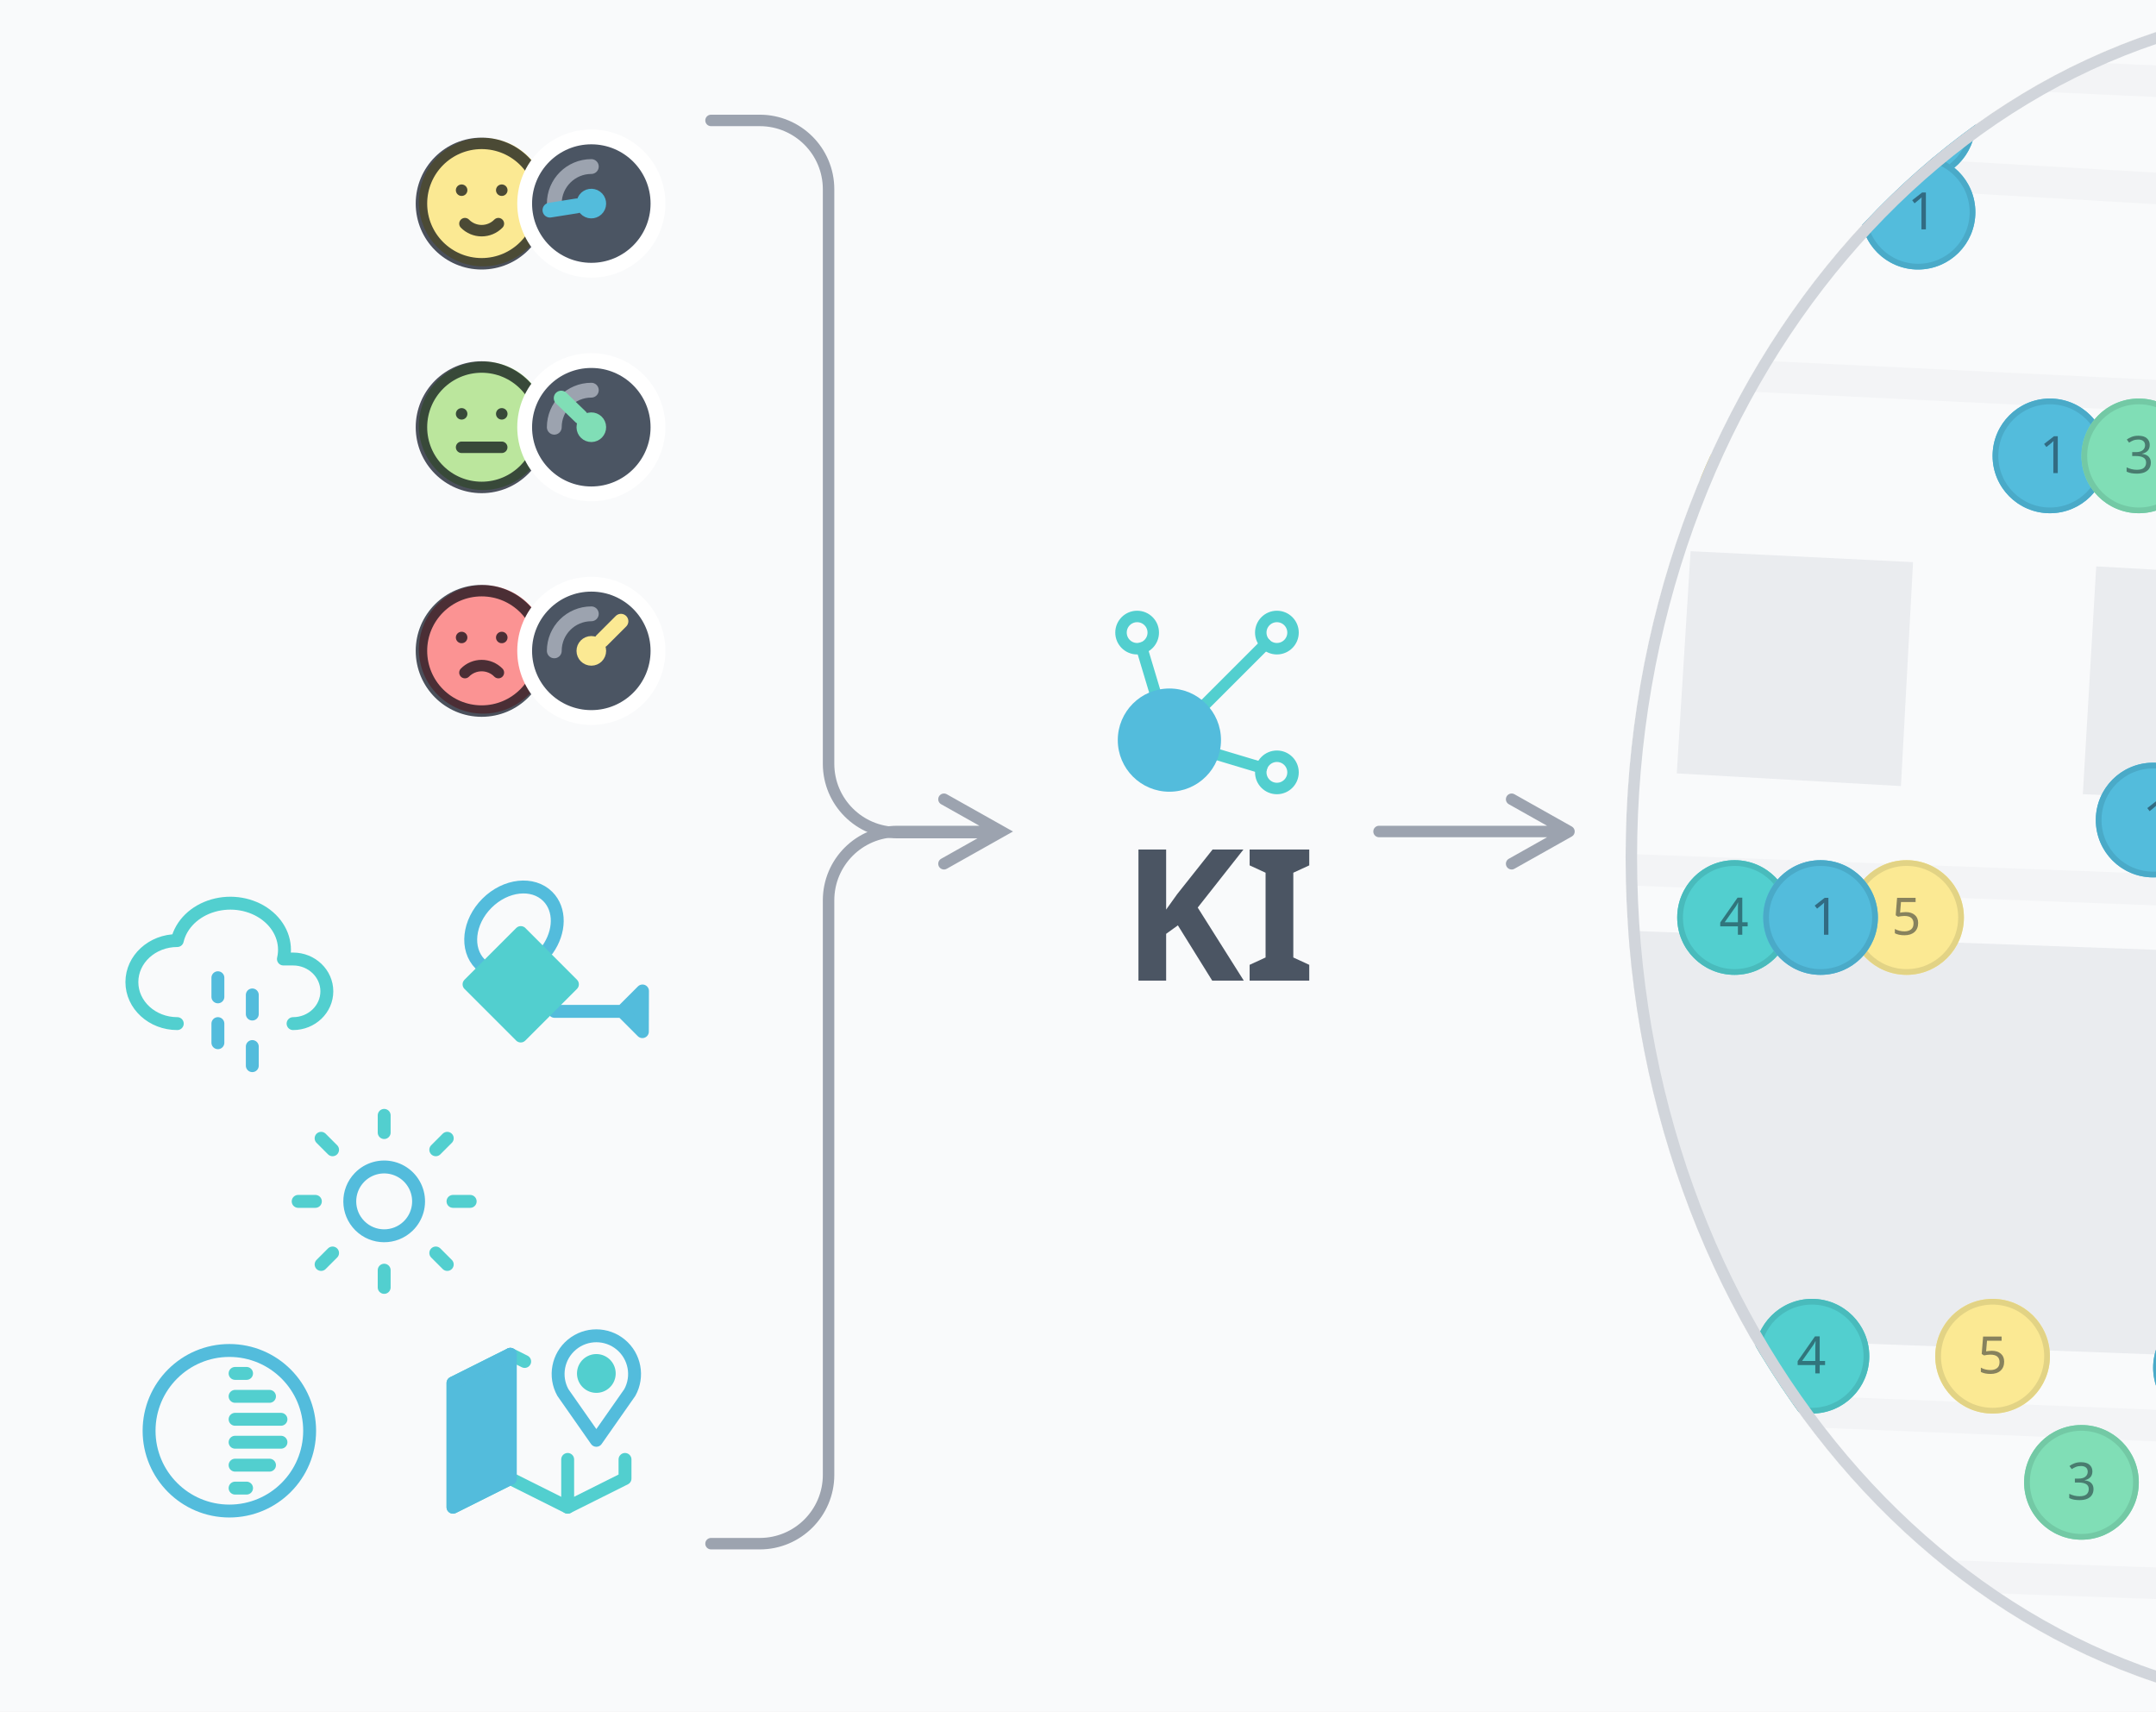
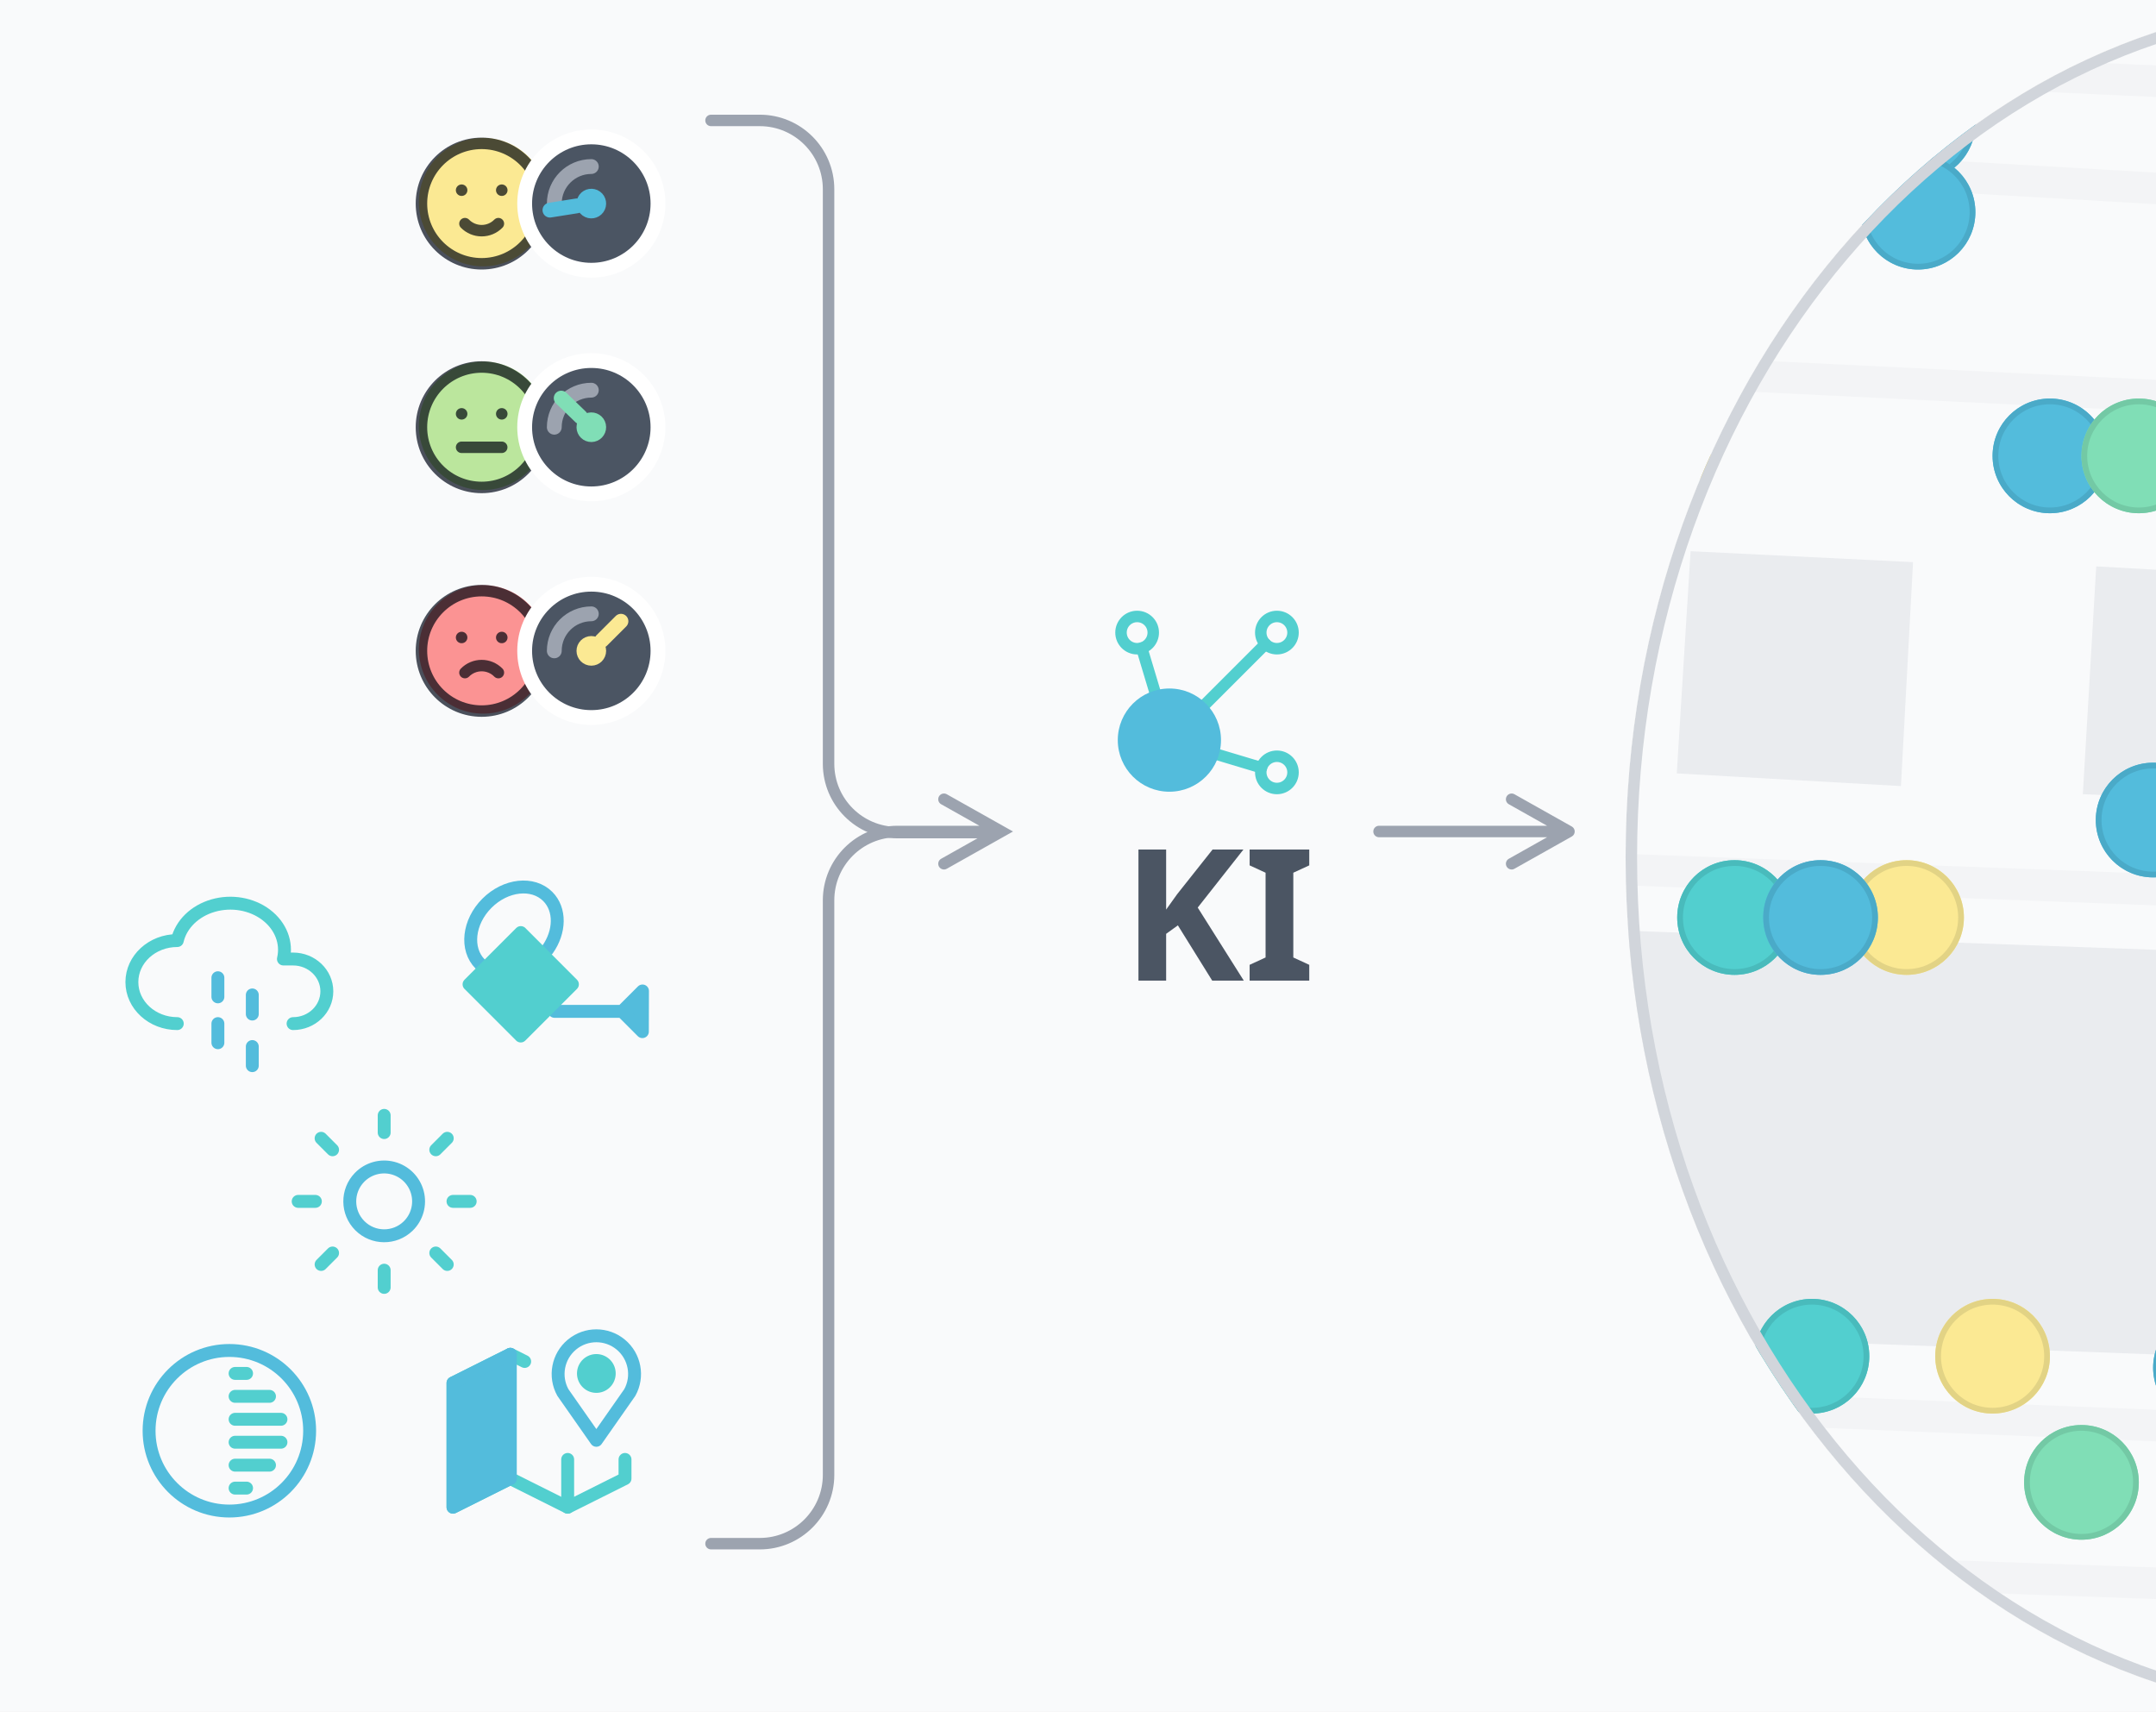
<svg xmlns="http://www.w3.org/2000/svg" xmlns:xlink="http://www.w3.org/1999/xlink" width="752" height="597" style="background:#f9fafb" viewBox="0 0 752 597">
  <defs>
    <rect id="a" width="752" height="597" x="0" y="0" />
    <rect id="e" width="752" height="597" x="0" y="0" />
    <ellipse id="c" cx="254" cy="299" rx="254" ry="299" />
  </defs>
  <g fill="none" fill-rule="evenodd">
    <rect width="752" height="597" fill="#F9FAFB" />
    <mask id="b" fill="#fff">
      <use xlink:href="#a" />
    </mask>
    <g mask="url(#b)">
      <g transform="translate(567)">
        <mask id="d" fill="#fff">
          <use xlink:href="#c" />
        </mask>
        <use xlink:href="#c" fill="#D8D8D8" />
        <g mask="url(#d)">
          <g transform="translate(-237 1)">
            <rect width="752" height="597" fill="#F9FAFB" />
            <mask id="f" fill="#fff">
              <use xlink:href="#e" />
            </mask>
            <g mask="url(#f)">
              <g stroke-linecap="round" stroke-linejoin="round">
                <path stroke="#F3F4F6" stroke-width="11" d="M0,5.108 C314.158,23.046 503.595,32.015 568.311,32.015 C665.385,32.015 666.97,22.345 693.652,0" />
                <line x1="504.703" x2="503.492" y2="30.42" stroke="#F3F4F6" stroke-width="11" />
                <polyline stroke="#F3F4F6" stroke-width="11" points="459.694 29.039 454.372 138.564 0 116.459" />
                <line x2="457.866" y1="40.273" y2="66.788" stroke="#F3F4F6" stroke-width="11" />
                <line x2="701.45" y1="293.348" y2="319.805" stroke="#F3F4F6" stroke-width="11" />
                <polyline stroke="#F3F4F6" stroke-width="11" points="752 77.936 729.747 97.007 677.253 505.394" />
                <line x1="751.879" y1="509.586" y2="479.068" stroke="#F3F4F6" stroke-width="11" />
                <line x1="315.401" x2="489.777" y1="547.436" y2="553.571" stroke="#F3F4F6" stroke-width="11" />
                <line x1="488.531" x2="492.314" y1="597" y2="499.117" stroke="#F3F4F6" stroke-width="11" />
                <line x1="559.914" x2="570.274" y1="501.316" y2="315.054" stroke="#F3F4F6" stroke-width="11" />
                <line x1="526.701" x2="531.602" y1="312.777" y2="224.693" stroke="#F3F4F6" stroke-width="11" />
                <line x1="693.399" x2="752" y1="379.827" y2="382.622" stroke="#F3F4F6" stroke-width="11" />
                <line x1="720.287" x2="752" y1="169.94" y2="178.985" stroke="#F3F4F6" stroke-width="11" />
              </g>
              <g opacity=".749" transform="translate(0 56.284)">
                <polygon fill="#E5E7EB" points="503.492 0 502.64 19.49 500.208 19.49 499.429 47.956 501.461 47.956 498.174 101.731 539.71 102.881 540.171 98.918 547.052 98.918 547.052 100.906 689.472 107.212 690.816 73.041 693.756 73.041 694.902 51.989 692.62 51.989 694.902 9.978 653.842 7.738 653.1 22.169 543.401 15.678 543.873 1.166" />
                <polygon fill="#E5E7EB" points="130.587 94.747 125.228 205.957 186.114 209.03 192.071 98.775" />
                <polygon fill="#E5E7EB" points="259.667 134.956 254.848 212.451 333.036 216.87 337.261 138.772" />
                <polygon fill="#E5E7EB" points="401.153 140.251 396.485 219.701 499.594 224.154 502.479 145.935" />
                <polygon fill="#E5E7EB" points="0 258.77 508.475 277.094 502.479 418.098 0 399.419" />
                <polygon fill="#E5E7EB" points="0 457.569 104.581 462.327 105.859 444.634 303.826 450.952 300.443 540.716 101.817 540.716 103.202 522.252 0 517.81" />
                <polygon fill="#E5E7EB" points="519.065 540.716 522.426 477.343 657.606 481.199 659.254 463.813 751.879 467.375 752 540.716" />
                <polygon fill="#E5E7EB" points="752 426.864 722.699 425.1 727.133 353.627 752 355.434" />
                <polygon fill="#E5E7EB" points="752 307.496 737.35 306.246 743.636 154.975 752 156.207" />
              </g>
            </g>
            <g mask="url(#f)">
              <g transform="translate(24 -13)">
                <g transform="translate(27 265)">
                  <circle cx="20" cy="20" r="20" fill="#BBE69D" />
                  <circle cx="20" cy="20" r="19" stroke="#A8D08E" stroke-width="2" />
-                   <text fill="#111827" font-family="Manrope-Medium, Manrope" font-size="18" font-weight="400" opacity=".496">
-                     <tspan x="14.793" y="26">2</tspan>
-                   </text>
                </g>
                <g transform="translate(163 272)">
                  <circle cx="20" cy="20" r="20" fill="#80DEB6" />
                  <circle cx="20" cy="20" r="19" stroke="#73C9A5" stroke-width="2" />
-                   <text fill="#111827" font-family="Manrope-Medium, Manrope" font-size="18" font-weight="400" opacity=".496">
-                     <tspan x="14.938" y="26">3</tspan>
-                   </text>
                </g>
                <g transform="translate(203 147)">
                  <circle cx="20" cy="20" r="20" fill="#FBE993" />
                  <circle cx="20" cy="20" r="19" stroke="#E2D385" stroke-width="2" />
-                   <text fill="#111827" font-family="Manrope-Medium, Manrope" font-size="18" font-weight="400" opacity=".496">
-                     <tspan x="14.775" y="26">5</tspan>
-                   </text>
                </g>
                <g transform="translate(341 151)">
                  <circle cx="20" cy="20" r="20" fill="#53BCDC" />
                  <circle cx="20" cy="20" r="19" stroke="#4AAAC8" stroke-width="2" />
-                   <text fill="#111827" font-family="Manrope-Medium, Manrope" font-size="18" font-weight="400" opacity=".496">
-                     <tspan x="16.346" y="26">1</tspan>
-                   </text>
                </g>
                <g transform="translate(372 151)">
                  <circle cx="20" cy="20" r="20" fill="#80DEB6" />
                  <circle cx="20" cy="20" r="19" stroke="#73C9A5" stroke-width="2" />
-                   <text fill="#111827" font-family="Manrope-Medium, Manrope" font-size="18" font-weight="400" opacity=".496">
-                     <tspan x="14.938" y="26">3</tspan>
-                   </text>
                </g>
                <g transform="translate(547 370)">
                  <circle cx="20" cy="20" r="20" fill="#FBE993" />
                  <circle cx="20" cy="20" r="19" stroke="#E2D385" stroke-width="2" />
-                   <text fill="#111827" font-family="Manrope-Medium, Manrope" font-size="18" font-weight="400" opacity=".496">
-                     <tspan x="14.775" y="26">5</tspan>
-                   </text>
                </g>
                <g transform="translate(499 370)">
                  <circle cx="20" cy="20" r="20" fill="#53BCDC" />
                  <circle cx="20" cy="20" r="19" stroke="#4AAAC8" stroke-width="2" />
-                   <text fill="#111827" font-family="Manrope-Medium, Manrope" font-size="18" font-weight="400" opacity=".496">
-                     <tspan x="16.346" y="26">1</tspan>
-                   </text>
                </g>
                <g transform="translate(499 402)">
                  <circle cx="20" cy="20" r="20" fill="#BBE69D" />
                  <circle cx="20" cy="20" r="19" stroke="#A8D08E" stroke-width="2" />
-                   <text fill="#111827" font-family="Manrope-Medium, Manrope" font-size="18" font-weight="400" opacity=".496">
-                     <tspan x="14.793" y="26">2</tspan>
-                   </text>
                </g>
                <g transform="translate(547 402)">
                  <circle cx="20" cy="20" r="20" fill="#53BCDC" />
                  <circle cx="20" cy="20" r="19" stroke="#4AAAC8" stroke-width="2" />
-                   <text fill="#111827" font-family="Manrope-Medium, Manrope" font-size="18" font-weight="400" opacity=".496">
-                     <tspan x="16.346" y="26">1</tspan>
-                   </text>
                </g>
                <g transform="translate(543 469)">
                  <circle cx="20" cy="20" r="20" fill="#80DEB6" />
                  <circle cx="20" cy="20" r="19" stroke="#73C9A5" stroke-width="2" />
-                   <text fill="#111827" font-family="Manrope-Medium, Manrope" font-size="18" font-weight="400" opacity=".496">
-                     <tspan x="14.938" y="26">3</tspan>
-                   </text>
                </g>
                <g transform="translate(295 35)">
                  <circle cx="20" cy="20" r="20" fill="#53BCDC" />
                  <circle cx="20" cy="20" r="19" stroke="#4AAAC8" stroke-width="2" />
-                   <text fill="#111827" font-family="Manrope-Medium, Manrope" font-size="18" font-weight="400" opacity=".496">
-                     <tspan x="16.346" y="26">1</tspan>
-                   </text>
                </g>
                <g transform="translate(295 66)">
                  <circle cx="20" cy="20" r="20" fill="#53BCDC" />
                  <circle cx="20" cy="20" r="19" stroke="#4AAAC8" stroke-width="2" />
-                   <text fill="#111827" font-family="Manrope-Medium, Manrope" font-size="18" font-weight="400" opacity=".496">
-                     <tspan x="16.346" y="26">1</tspan>
-                   </text>
                </g>
                <g transform="translate(236 31)">
                  <circle cx="20" cy="20" r="20" fill="#53BCDC" />
                  <circle cx="20" cy="20" r="19" stroke="#4AAAC8" stroke-width="2" />
-                   <text fill="#111827" font-family="Manrope-Medium, Manrope" font-size="18" font-weight="400" opacity=".496">
-                     <tspan x="16.346" y="26">1</tspan>
-                   </text>
                </g>
                <g transform="translate(236 62)">
                  <circle cx="20" cy="20" r="20" fill="#80DEB6" />
                  <circle cx="20" cy="20" r="19" stroke="#73C9A5" stroke-width="2" />
-                   <text fill="#111827" font-family="Manrope-Medium, Manrope" font-size="18" font-weight="400" opacity=".496">
-                     <tspan x="14.938" y="26">3</tspan>
-                   </text>
                </g>
                <g transform="translate(177 28)">
                  <circle cx="20" cy="20" r="20" fill="#53BCDC" />
                  <circle cx="20" cy="20" r="19" stroke="#4AAAC8" stroke-width="2" />
-                   <text fill="#111827" font-family="Manrope-Medium, Manrope" font-size="18" font-weight="400" opacity=".496">
-                     <tspan x="16.346" y="26">1</tspan>
-                   </text>
                </g>
                <g transform="translate(177 59)">
                  <circle cx="20" cy="20" r="20" fill="#80DEB6" />
                  <circle cx="20" cy="20" r="19" stroke="#73C9A5" stroke-width="2" />
-                   <text fill="#111827" font-family="Manrope-Medium, Manrope" font-size="18" font-weight="400" opacity=".496">
-                     <tspan x="14.938" y="26">3</tspan>
-                   </text>
                </g>
                <g transform="translate(118 24)">
                  <circle cx="20" cy="20" r="20" fill="#FBE993" />
                  <circle cx="20" cy="20" r="19" stroke="#E2D385" stroke-width="2" />
-                   <text fill="#111827" font-family="Manrope-Medium, Manrope" font-size="18" font-weight="400" opacity=".496">
-                     <tspan x="14.775" y="26">5</tspan>
-                   </text>
                </g>
                <g transform="translate(118 55)">
                  <circle cx="20" cy="20" r="20" fill="#BBE69D" />
                  <circle cx="20" cy="20" r="19" stroke="#A8D08E" stroke-width="2" />
-                   <text fill="#111827" font-family="Manrope-Medium, Manrope" font-size="18" font-weight="400" opacity=".496">
-                     <tspan x="14.793" y="26">2</tspan>
-                   </text>
                </g>
                <g transform="translate(59 20)">
                  <circle cx="20" cy="20" r="20" fill="#BBE69D" />
                  <circle cx="20" cy="20" r="19" stroke="#A8D08E" stroke-width="2" />
-                   <text fill="#111827" font-family="Manrope-Medium, Manrope" font-size="18" font-weight="400" opacity=".496">
-                     <tspan x="14.793" y="26">2</tspan>
-                   </text>
                </g>
                <g transform="translate(59 51)">
                  <circle cx="20" cy="20" r="20" fill="#FBE993" />
                  <circle cx="20" cy="20" r="19" stroke="#E2D385" stroke-width="2" />
-                   <text fill="#111827" font-family="Manrope-Medium, Manrope" font-size="18" font-weight="400" opacity=".496">
-                     <tspan x="14.775" y="26">5</tspan>
-                   </text>
                </g>
                <g transform="translate(0 17)">
                  <circle cx="20" cy="20" r="20" fill="#53BCDC" />
                  <circle cx="20" cy="20" r="19" stroke="#4AAAC8" stroke-width="2" />
-                   <text fill="#111827" font-family="Manrope-Medium, Manrope" font-size="18" font-weight="400" opacity=".496">
-                     <tspan x="16.346" y="26">1</tspan>
-                   </text>
                </g>
                <g transform="translate(0 48)">
                  <circle cx="20" cy="20" r="20" fill="#53BCDC" />
                  <circle cx="20" cy="20" r="19" stroke="#4AAAC8" stroke-width="2" />
-                   <text fill="#111827" font-family="Manrope-Medium, Manrope" font-size="18" font-weight="400" opacity=".496">
-                     <tspan x="16.346" y="26">1</tspan>
-                   </text>
                </g>
                <g transform="translate(377 278)">
                  <circle cx="20" cy="20" r="20" fill="#53BCDC" />
                  <circle cx="20" cy="20" r="19" stroke="#4AAAC8" stroke-width="2" />
-                   <text fill="#111827" font-family="Manrope-Medium, Manrope" font-size="18" font-weight="400" opacity=".496">
-                     <tspan x="16.346" y="26">1</tspan>
-                   </text>
                </g>
                <g transform="translate(408 278)">
                  <circle cx="20" cy="20" r="20" fill="#52CFCF" />
                  <circle cx="20" cy="20" r="19" stroke="#49BBBC" stroke-width="2" />
-                   <text fill="#111827" font-family="Manrope-Medium, Manrope" font-size="18" font-weight="400" opacity=".496">
-                     <tspan x="14.636" y="26">4</tspan>
-                   </text>
                </g>
                <g transform="translate(571 285)">
                  <circle cx="20" cy="20" r="20" fill="#53BCDC" />
                  <circle cx="20" cy="20" r="19" stroke="#4AAAC8" stroke-width="2" />
-                   <text fill="#111827" font-family="Manrope-Medium, Manrope" font-size="18" font-weight="400" opacity=".496">
-                     <tspan x="16.346" y="26">1</tspan>
-                   </text>
                </g>
                <g transform="translate(598 285)">
                  <circle cx="20" cy="20" r="20" fill="#80DEB6" />
                  <circle cx="20" cy="20" r="19" stroke="#73C9A5" stroke-width="2" />
-                   <text fill="#111827" font-family="Manrope-Medium, Manrope" font-size="18" font-weight="400" opacity=".496">
-                     <tspan x="14.938" y="26">3</tspan>
-                   </text>
                </g>
                <g transform="translate(627 285)">
                  <circle cx="20" cy="20" r="20" fill="#FBE993" />
                  <circle cx="20" cy="20" r="19" stroke="#E2D385" stroke-width="2" />
-                   <text fill="#111827" font-family="Manrope-Medium, Manrope" font-size="18" font-weight="400" opacity=".496">
-                     <tspan x="14.775" y="26">5</tspan>
-                   </text>
                </g>
                <g transform="translate(291 312)">
                  <circle cx="20" cy="20" r="20" fill="#FBE993" />
                  <circle cx="20" cy="20" r="19" stroke="#E2D385" stroke-width="2" />
-                   <text fill="#111827" font-family="Manrope-Medium, Manrope" font-size="18" font-weight="400" opacity=".496">
-                     <tspan x="14.775" y="26">5</tspan>
-                   </text>
                </g>
                <g transform="translate(231 312)">
                  <circle cx="20" cy="20" r="20" fill="#52CFCF" />
                  <circle cx="20" cy="20" r="19" stroke="#49BBBC" stroke-width="2" />
-                   <text fill="#111827" font-family="Manrope-Medium, Manrope" font-size="18" font-weight="400" opacity=".496">
-                     <tspan x="14.636" y="26">4</tspan>
-                   </text>
                </g>
                <g transform="translate(82 456)">
                  <circle cx="20" cy="20" r="20" fill="#53BCDC" />
                  <circle cx="20" cy="20" r="19" stroke="#4AAAC8" stroke-width="2" />
-                   <text fill="#111827" font-family="Manrope-Medium, Manrope" font-size="18" font-weight="400" opacity=".496">
-                     <tspan x="16.346" y="26">1</tspan>
-                   </text>
                </g>
                <g transform="translate(352 509)">
                  <circle cx="20" cy="20" r="20" fill="#80DEB6" />
                  <circle cx="20" cy="20" r="19" stroke="#73C9A5" stroke-width="2" />
-                   <text fill="#111827" font-family="Manrope-Medium, Manrope" font-size="18" font-weight="400" opacity=".496">
-                     <tspan x="14.938" y="26">3</tspan>
-                   </text>
                </g>
                <g transform="translate(261 312)">
                  <circle cx="20" cy="20" r="20" fill="#53BCDC" />
                  <circle cx="20" cy="20" r="19" stroke="#4AAAC8" stroke-width="2" />
-                   <text fill="#111827" font-family="Manrope-Medium, Manrope" font-size="18" font-weight="400" opacity=".496">
-                     <tspan x="16.346" y="26">1</tspan>
-                   </text>
                </g>
                <g transform="translate(112 456)">
                  <circle cx="20" cy="20" r="20" fill="#FBE993" />
                  <circle cx="20" cy="20" r="19" stroke="#E2D385" stroke-width="2" />
-                   <text fill="#111827" font-family="Manrope-Medium, Manrope" font-size="18" font-weight="400" opacity=".496">
-                     <tspan x="14.775" y="26">5</tspan>
-                   </text>
                </g>
                <g transform="translate(469 514)">
                  <circle cx="20" cy="20" r="20" fill="#FBE993" />
                  <circle cx="20" cy="20" r="19" stroke="#E2D385" stroke-width="2" />
-                   <text fill="#111827" font-family="Manrope-Medium, Manrope" font-size="18" font-weight="400" opacity=".496">
-                     <tspan x="14.775" y="26">5</tspan>
-                   </text>
                </g>
                <g transform="translate(397 469)">
                  <circle cx="20" cy="20" r="20" fill="#53BCDC" />
                  <circle cx="20" cy="20" r="19" stroke="#4AAAC8" stroke-width="2" />
-                   <text fill="#111827" font-family="Manrope-Medium, Manrope" font-size="18" font-weight="400" opacity=".496">
-                     <tspan x="16.346" y="26">1</tspan>
-                   </text>
                </g>
                <g transform="translate(321 465)">
                  <circle cx="20" cy="20" r="20" fill="#FBE993" />
                  <circle cx="20" cy="20" r="19" stroke="#E2D385" stroke-width="2" />
-                   <text fill="#111827" font-family="Manrope-Medium, Manrope" font-size="18" font-weight="400" opacity=".496">
-                     <tspan x="14.775" y="26">5</tspan>
-                   </text>
                </g>
                <g transform="translate(258 465)">
                  <circle cx="20" cy="20" r="20" fill="#52CFCF" />
                  <circle cx="20" cy="20" r="19" stroke="#49BBBC" stroke-width="2" />
-                   <text fill="#111827" font-family="Manrope-Medium, Manrope" font-size="18" font-weight="400" opacity=".496">
-                     <tspan x="14.636" y="26">4</tspan>
-                   </text>
                </g>
                <g transform="translate(578)">
                  <circle cx="20" cy="20" r="20" fill="#52CFCF" />
                  <circle cx="20" cy="20" r="19" stroke="#49BBBC" stroke-width="2" />
-                   <text fill="#111827" font-family="Manrope-Medium, Manrope" font-size="18" font-weight="400" opacity=".496">
-                     <tspan x="14.636" y="26">4</tspan>
-                   </text>
                </g>
              </g>
            </g>
          </g>
        </g>
        <ellipse cx="254" cy="299" stroke="#D1D5DB" stroke-width="4" mask="url(#d)" rx="252" ry="297" />
      </g>
    </g>
    <g mask="url(#b)">
      <g transform="translate(40 42)">
-         <path stroke="#9CA3AF" stroke-linecap="round" stroke-width="4" d="M208,0 L225,0 C238.255,-2.4348735e-15 249,10.745 249,24 L249,224.382 C249,237.636 259.745,248.382 273,248.382 L308,248.382 L308,248.382" />
+         <path stroke="#9CA3AF" stroke-linecap="round" stroke-width="4" d="M208,0 L225,0 C238.255,-5.98758718e-15 249,10.745 249,24 L249,224.382 C249,237.636 259.745,248.382 273,248.382 L308,248.382 L308,248.382" />
        <g transform="translate(0 257)">
          <g stroke-linecap="round" stroke-linejoin="round" stroke-width="4.5" transform="translate(6 16)">
            <path stroke="#52CFCF" d="M15.834,42 C7.089,42 0,35.516 0,27.517 C0,19.519 7.089,13.035 15.834,13.035 C17.17,7.343 21.932,2.697 28.327,0.847 C34.723,-1.003 41.779,0.224 46.838,4.066 C51.897,7.907 54.191,13.78 52.855,19.471 L56.22,19.471 C62.726,19.471 68,24.515 68,30.736 C68,36.957 62.726,42 56.22,42" />
            <line x1="1" x2="1" y2="6.667" stroke="#53BCDC" transform="translate(29 26)" />
            <line x1="1" x2="1" y2="6.667" stroke="#53BCDC" transform="translate(29 42)" />
            <line x1="1" x2="1" y2="6.667" stroke="#53BCDC" transform="translate(41 32)" />
            <line x1="1" x2="1" y2="6.667" stroke="#53BCDC" transform="translate(41 50)" />
          </g>
          <g stroke-linecap="round" stroke-linejoin="round" stroke-width="4.5" transform="translate(12 172)">
            <circle cx="28" cy="28" r="28" stroke="#53BCDC" />
            <g stroke="#52CFCF" transform="translate(30 6)">
              <line x2="16" y1="18" y2="18" />
              <line x2="16" y1="26" y2="26" />
              <line x2="12" y1="34" y2="34" />
              <line x2="4" y1="42" y2="42" />
              <line x2="12" y1="10" y2="10" />
              <line x2="4" y1="2" y2="2" />
            </g>
          </g>
          <g stroke-linecap="round" stroke-linejoin="round" stroke-width="4.5" transform="translate(64 90)">
            <path stroke="#53BCDC" d="M20.336,20.631 C23.456,17.619 24.707,13.157 23.609,8.962 C22.51,4.766 19.234,1.49 15.038,0.391 C10.843,-0.707 6.381,0.544 3.369,3.664 C-1.179,8.372 -1.114,15.857 3.515,20.485 C8.143,25.114 15.628,25.179 20.336,20.631 L20.336,20.631 Z" transform="translate(18 18)" />
            <g stroke="#52CFCF">
              <line x1="12" x2="8" y1="48" y2="52" />
              <line x1="12" x2="8" y1="12" y2="8" />
              <line x1="48" x2="52" y1="12" y2="8" />
              <line x1="48" x2="52" y1="48" y2="52" />
              <line x1="6" y1="30" y2="30" />
              <line x1="30" x2="30" y1="6" />
              <line x1="54" x2="60" y1="30" y2="30" />
              <line x1="30" x2="30" y1="54" y2="60" />
            </g>
          </g>
          <g transform="translate(108 160)">
            <polygon points="0 0 80 0 80 80 0 80" />
            <line x1="60" x2="60" y1="20" y2="20.033" stroke="#52CFCF" stroke-linecap="round" stroke-linejoin="round" stroke-width="13.5" />
            <path stroke="#53BCDC" stroke-linecap="round" stroke-linejoin="round" stroke-width="4.5" d="M60,43.333 L48.333,26.667 C45.23,21.058 46.557,14.036 51.492,9.946 C56.427,5.856 63.573,5.856 68.508,9.946 C73.443,14.036 74.77,21.058 71.667,26.667 L60,43.333" />
            <polyline stroke="#52CFCF" stroke-linecap="round" stroke-linejoin="round" stroke-width="4.5" points="35 15.833 30 13.333 10 23.333 10 66.667 30 56.667 50 66.667 70 56.667 70 50" />
            <polyline fill="#53BCDC" stroke="#53BCDC" stroke-linecap="round" stroke-linejoin="round" stroke-width="4.5" points="30 13.333 10 23.333 10 66.667 30 56.667" />
            <line x1="30" x2="30" y1="13.333" y2="56.667" stroke="#53BCDC" stroke-linecap="round" stroke-linejoin="round" stroke-width="4.5" />
            <line x1="50" x2="50" y1="50" y2="66.667" stroke="#52CFCF" stroke-linecap="round" stroke-linejoin="round" stroke-width="4.5" />
          </g>
          <g transform="translate(109)">
            <polygon points="0 0 80 0 80 80 0 80" />
            <path stroke="#53BCDC" stroke-linecap="round" stroke-width="4.5" d="M43.356,21.85 C42.073,14.321 36.722,8.674 30.316,8.674 C22.952,8.674 16.983,16.136 16.983,25.341 C16.983,34.545 22.952,42.007 30.316,42.007" transform="rotate(45 30.17 25.34)" />
            <polyline fill="#53BCDC" stroke="#53BCDC" stroke-linecap="round" stroke-linejoin="round" stroke-width="4.5" points="44.415 53.728 67.985 53.728 75.098 46.616 75.056 60.8 67.985 53.728" />
            <path fill="#52CFCF" d="M19.89,29.277 L45.39,29.302 C46.632,29.306 47.638,30.313 47.64,31.555 L47.64,57.055 C47.64,58.297 46.633,59.305 45.39,59.305 L19.89,59.305 C18.648,59.305 17.64,58.297 17.64,57.055 L17.64,31.525 C17.638,30.283 18.646,29.275 19.888,29.275 C19.889,29.275 19.89,29.275 19.89,29.277 Z" transform="rotate(45 32.64 44.29)" />
          </g>
        </g>
        <g transform="translate(100 157)">
          <circle cx="28.509" cy="27.491" r="22.4" fill="#FB9393" />
          <g opacity=".751" style="mix-blend-mode:multiply">
            <polygon points="0 0 56 0 56 56 0 56" />
            <circle cx="28" cy="28" r="21" stroke="#111827" stroke-linecap="round" stroke-linejoin="round" stroke-width="4" />
            <line x1="21" x2="21.023" y1="23.333" y2="23.333" stroke="#111827" stroke-linecap="round" stroke-linejoin="round" stroke-width="4" />
            <line x1="35" x2="35.023" y1="23.333" y2="23.333" stroke="#111827" stroke-linecap="round" stroke-linejoin="round" stroke-width="4" />
            <path stroke="#111827" stroke-linecap="round" stroke-linejoin="round" stroke-width="4" d="M22.167,35.583 C23.703,34.016 25.805,33.132 28,33.132 C30.195,33.132 32.297,34.016 33.833,35.583" />
          </g>
        </g>
        <g transform="translate(100 79)">
          <circle cx="28.509" cy="27.491" r="22.4" fill="#BBE69D" />
          <g opacity=".751" style="mix-blend-mode:multiply">
            <polygon points="0 0 56 0 56 56 0 56" />
            <circle cx="28" cy="28" r="21" stroke="#111827" stroke-linecap="round" stroke-linejoin="round" stroke-width="4" />
            <line x1="21" x2="21.023" y1="23.333" y2="23.333" stroke="#111827" stroke-linecap="round" stroke-linejoin="round" stroke-width="4" />
            <line x1="35" x2="35.023" y1="23.333" y2="23.333" stroke="#111827" stroke-linecap="round" stroke-linejoin="round" stroke-width="4" />
            <line x1="21" x2="35" y1="35" y2="35" stroke="#111827" stroke-linecap="round" stroke-linejoin="round" stroke-width="4" />
          </g>
        </g>
        <g transform="translate(100 1)">
          <circle cx="28.509" cy="27.491" r="22.4" fill="#FBE993" />
          <g opacity=".751" style="mix-blend-mode:multiply">
            <polygon points="0 0 56 0 56 56 0 56" />
            <circle cx="28" cy="28" r="21" stroke="#111827" stroke-linecap="round" stroke-linejoin="round" stroke-width="4" />
            <line x1="21" x2="21.023" y1="23.333" y2="23.333" stroke="#111827" stroke-linecap="round" stroke-linejoin="round" stroke-width="4" />
            <line x1="35" x2="35.023" y1="23.333" y2="23.333" stroke="#111827" stroke-linecap="round" stroke-linejoin="round" stroke-width="4" />
            <path stroke="#111827" stroke-linecap="round" stroke-linejoin="round" stroke-width="4" d="M22.167,35 C23.703,36.568 25.805,37.451 28,37.451 C30.195,37.451 32.297,36.568 33.833,35" />
          </g>
        </g>
        <g transform="translate(143 5)">
          <circle cx="23.25" cy="23" r="23" fill="#4B5563" />
          <circle cx="23.25" cy="23.25" r="23.25" stroke="#FFF" stroke-linecap="round" stroke-linejoin="round" stroke-width="5.167" transform="translate(0 .75)" />
          <path stroke="#9CA3AF" stroke-linecap="round" stroke-linejoin="round" stroke-width="5.167" d="M10.333,24 C10.333,16.866 16.116,11.083 23.25,11.083" />
          <g stroke="#53BCDC" stroke-linecap="round" stroke-linejoin="round" stroke-width="5.167" transform="rotate(-144 15.137 13.81)">
            <circle cx="2.583" cy="10.333" r="2.583" />
            <line x1="6.226" x2="12.917" y1="6.691" />
          </g>
        </g>
        <g transform="translate(143 83)">
          <circle cx="23.25" cy="23" r="23" fill="#4B5563" />
          <circle cx="23.25" cy="23.25" r="23.25" stroke="#FFF" stroke-linecap="round" stroke-linejoin="round" stroke-width="5.167" transform="translate(0 .75)" />
          <path stroke="#9CA3AF" stroke-linecap="round" stroke-linejoin="round" stroke-width="5.167" d="M10.333,24 C10.333,16.866 16.116,11.083 23.25,11.083" />
          <g stroke="#80DEB6" stroke-linecap="round" stroke-linejoin="round" stroke-width="5.167" transform="rotate(-91 19.632 7.012)">
            <circle cx="2.583" cy="10.333" r="2.583" />
            <line x1="6.226" x2="12.917" y1="6.691" />
          </g>
        </g>
        <g transform="translate(143 161)">
          <circle cx="23.25" cy="23" r="23" fill="#4B5563" />
          <circle cx="23.25" cy="23.25" r="23.25" stroke="#FFF" stroke-linecap="round" stroke-linejoin="round" stroke-width="5.167" transform="translate(0 .75)" />
          <path stroke="#9CA3AF" stroke-linecap="round" stroke-linejoin="round" stroke-width="5.167" d="M10.333,24 C10.333,16.866 16.116,11.083 23.25,11.083" />
          <g stroke="#FBE993" stroke-linecap="round" stroke-linejoin="round" stroke-width="5.167" transform="translate(20.667 13.667)">
            <circle cx="2.583" cy="10.333" r="2.583" />
            <line x1="6.226" x2="12.917" y1="6.691" />
          </g>
        </g>
        <path fill="#9CA3AF" fill-rule="nonzero" d="M225,246 C239.359,246 251,257.641 251,272 L251,472.382 C251,484.532 260.85,494.382 273,494.382 L301.615,494.381 L288.269,486.875 C287.353,486.359 286.999,485.228 287.435,484.29 L287.507,484.151 C288.048,483.188 289.268,482.847 290.231,483.388 L310.231,494.638 L313.329,496.382 L310.231,498.125 L290.231,509.375 C289.268,509.916 288.048,509.575 287.507,508.612 C286.965,507.649 287.307,506.43 288.269,505.888 L301.615,498.381 L273,498.382 C258.641,498.382 247,486.741 247,472.382 L247,272 C247,259.85 237.15,250 225,250 L208,250 C206.895,250 206,249.105 206,248 C206,246.895 206.895,246 208,246 L225,246 Z" transform="matrix(1 0 0 -1 0 744.382)" />
      </g>
    </g>
    <path fill="#9CA3AF" fill-rule="nonzero" d="M528.231,277.007 L548.231,288.257 C549.59,289.021 549.59,290.979 548.231,291.743 L528.231,302.993 C527.268,303.535 526.048,303.193 525.507,302.231 C524.965,301.268 525.307,300.048 526.269,299.507 L539.613,292 L481,292 C479.895,292 479,291.105 479,290 C479,288.895 479.895,288 481,288 L539.614,288 L526.269,280.493 C525.353,279.977 524.999,278.847 525.435,277.909 L525.507,277.769 C526.048,276.807 527.268,276.465 528.231,277.007 Z" transform="matrix(1 0 0 -1 0 580)" />
    <text fill="#4B5563" font-family="Manrope-Bold, Manrope" font-size="64" font-weight="bold" mask="url(#b)">
      <tspan x="391.32" y="342">KI</tspan>
    </text>
    <g mask="url(#b)">
      <g transform="translate(376 200)">
        <polygon points="0 0 90 0 90 90 0 90" />
        <line x1="22.241" x2="27.023" y1="26.01" y2="41.944" stroke="#52CFCF" stroke-linecap="round" stroke-linejoin="round" stroke-width="4" />
        <line x1="48.049" x2="63.99" y1="62.977" y2="67.759" stroke="#52CFCF" stroke-linecap="round" stroke-linejoin="round" stroke-width="4" />
        <line x1="43.811" x2="65.407" y1="46.189" y2="24.593" stroke="#52CFCF" stroke-linecap="round" stroke-linejoin="round" stroke-width="4" />
        <circle cx="20.625" cy="20.625" r="5.625" stroke="#52CFCF" stroke-linecap="round" stroke-linejoin="round" stroke-width="4" />
        <circle cx="69.375" cy="20.625" r="5.625" stroke="#52CFCF" stroke-linecap="round" stroke-linejoin="round" stroke-width="4" />
        <circle cx="69.375" cy="69.375" r="5.625" stroke="#52CFCF" stroke-linecap="round" stroke-linejoin="round" stroke-width="4" />
        <circle cx="31.875" cy="58.125" r="18" fill="#53BCDC" />
      </g>
    </g>
  </g>
</svg>
